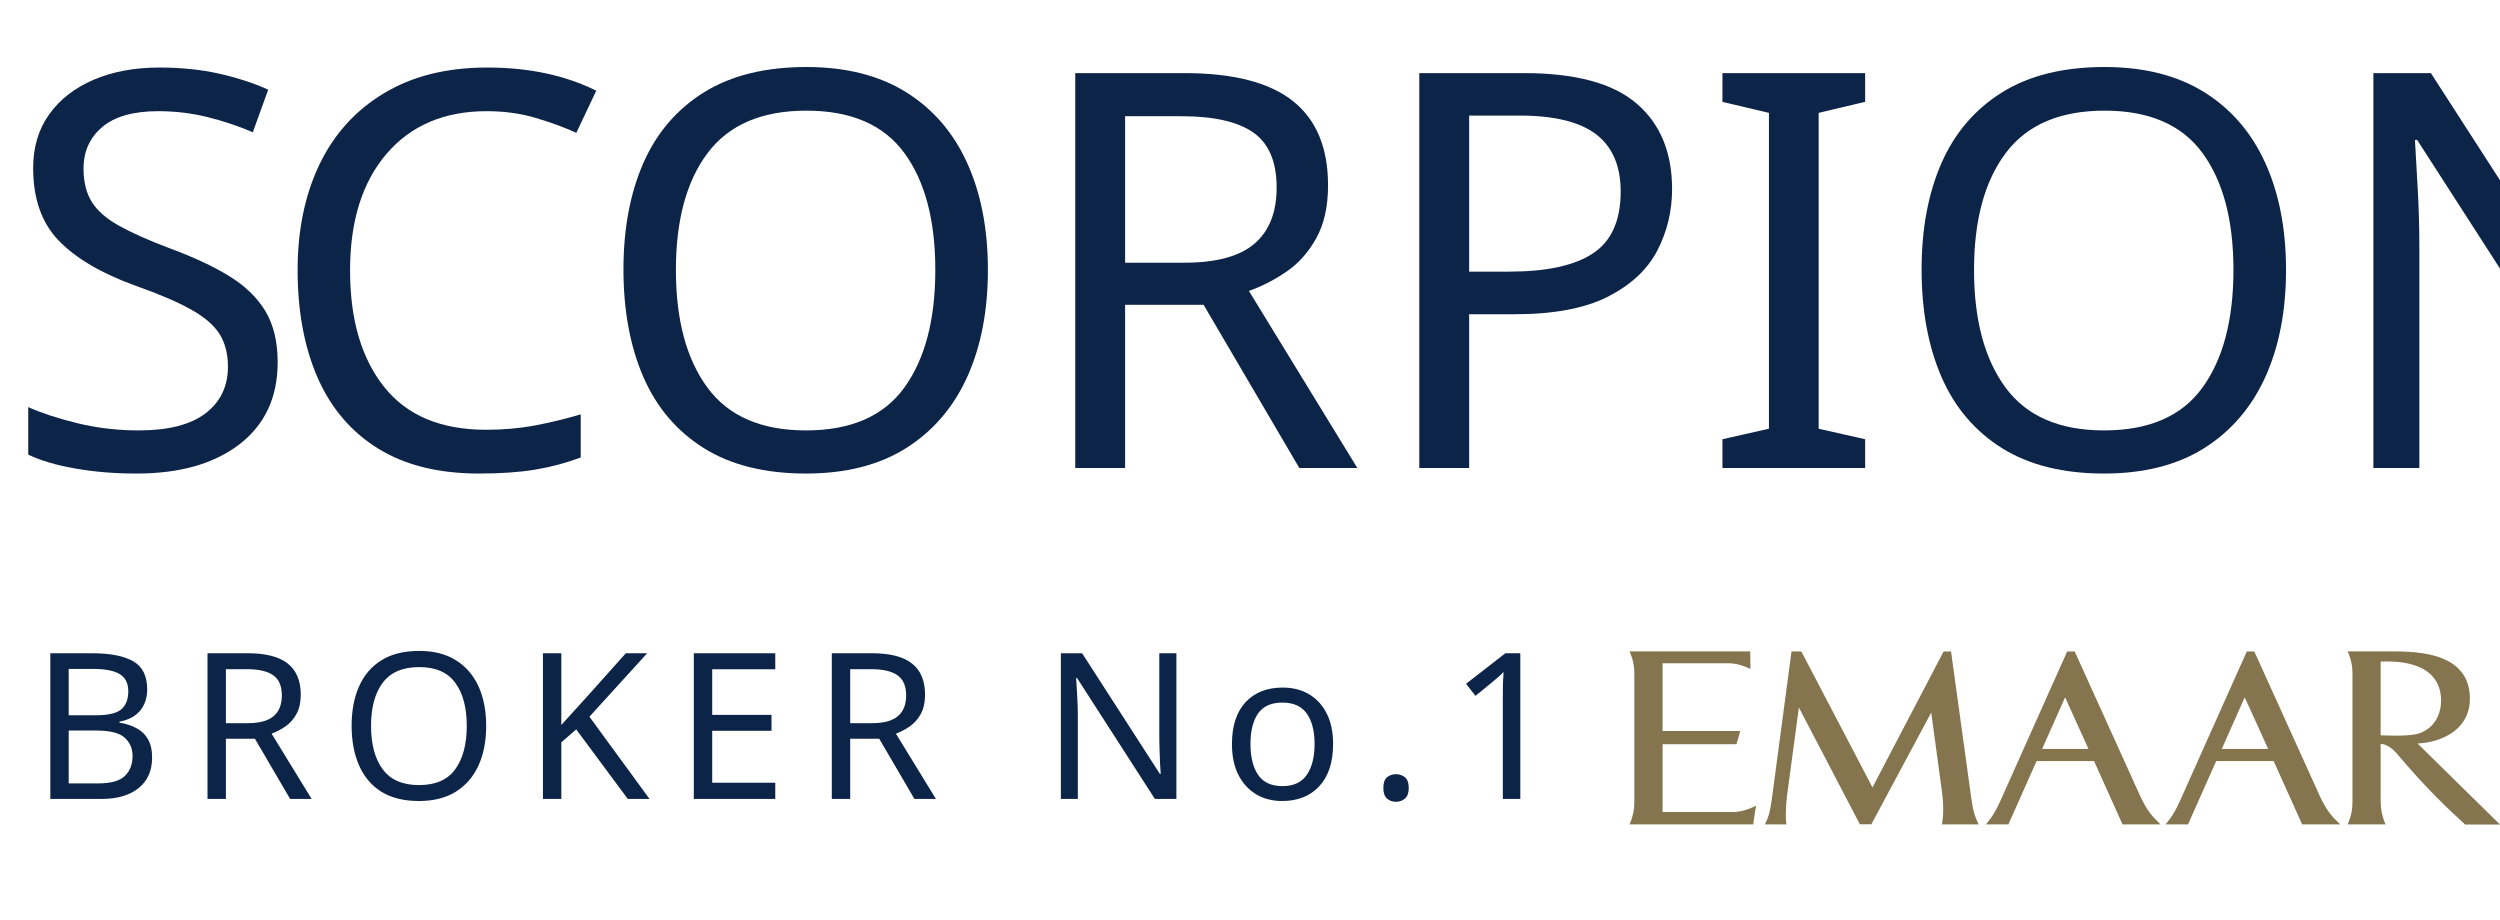
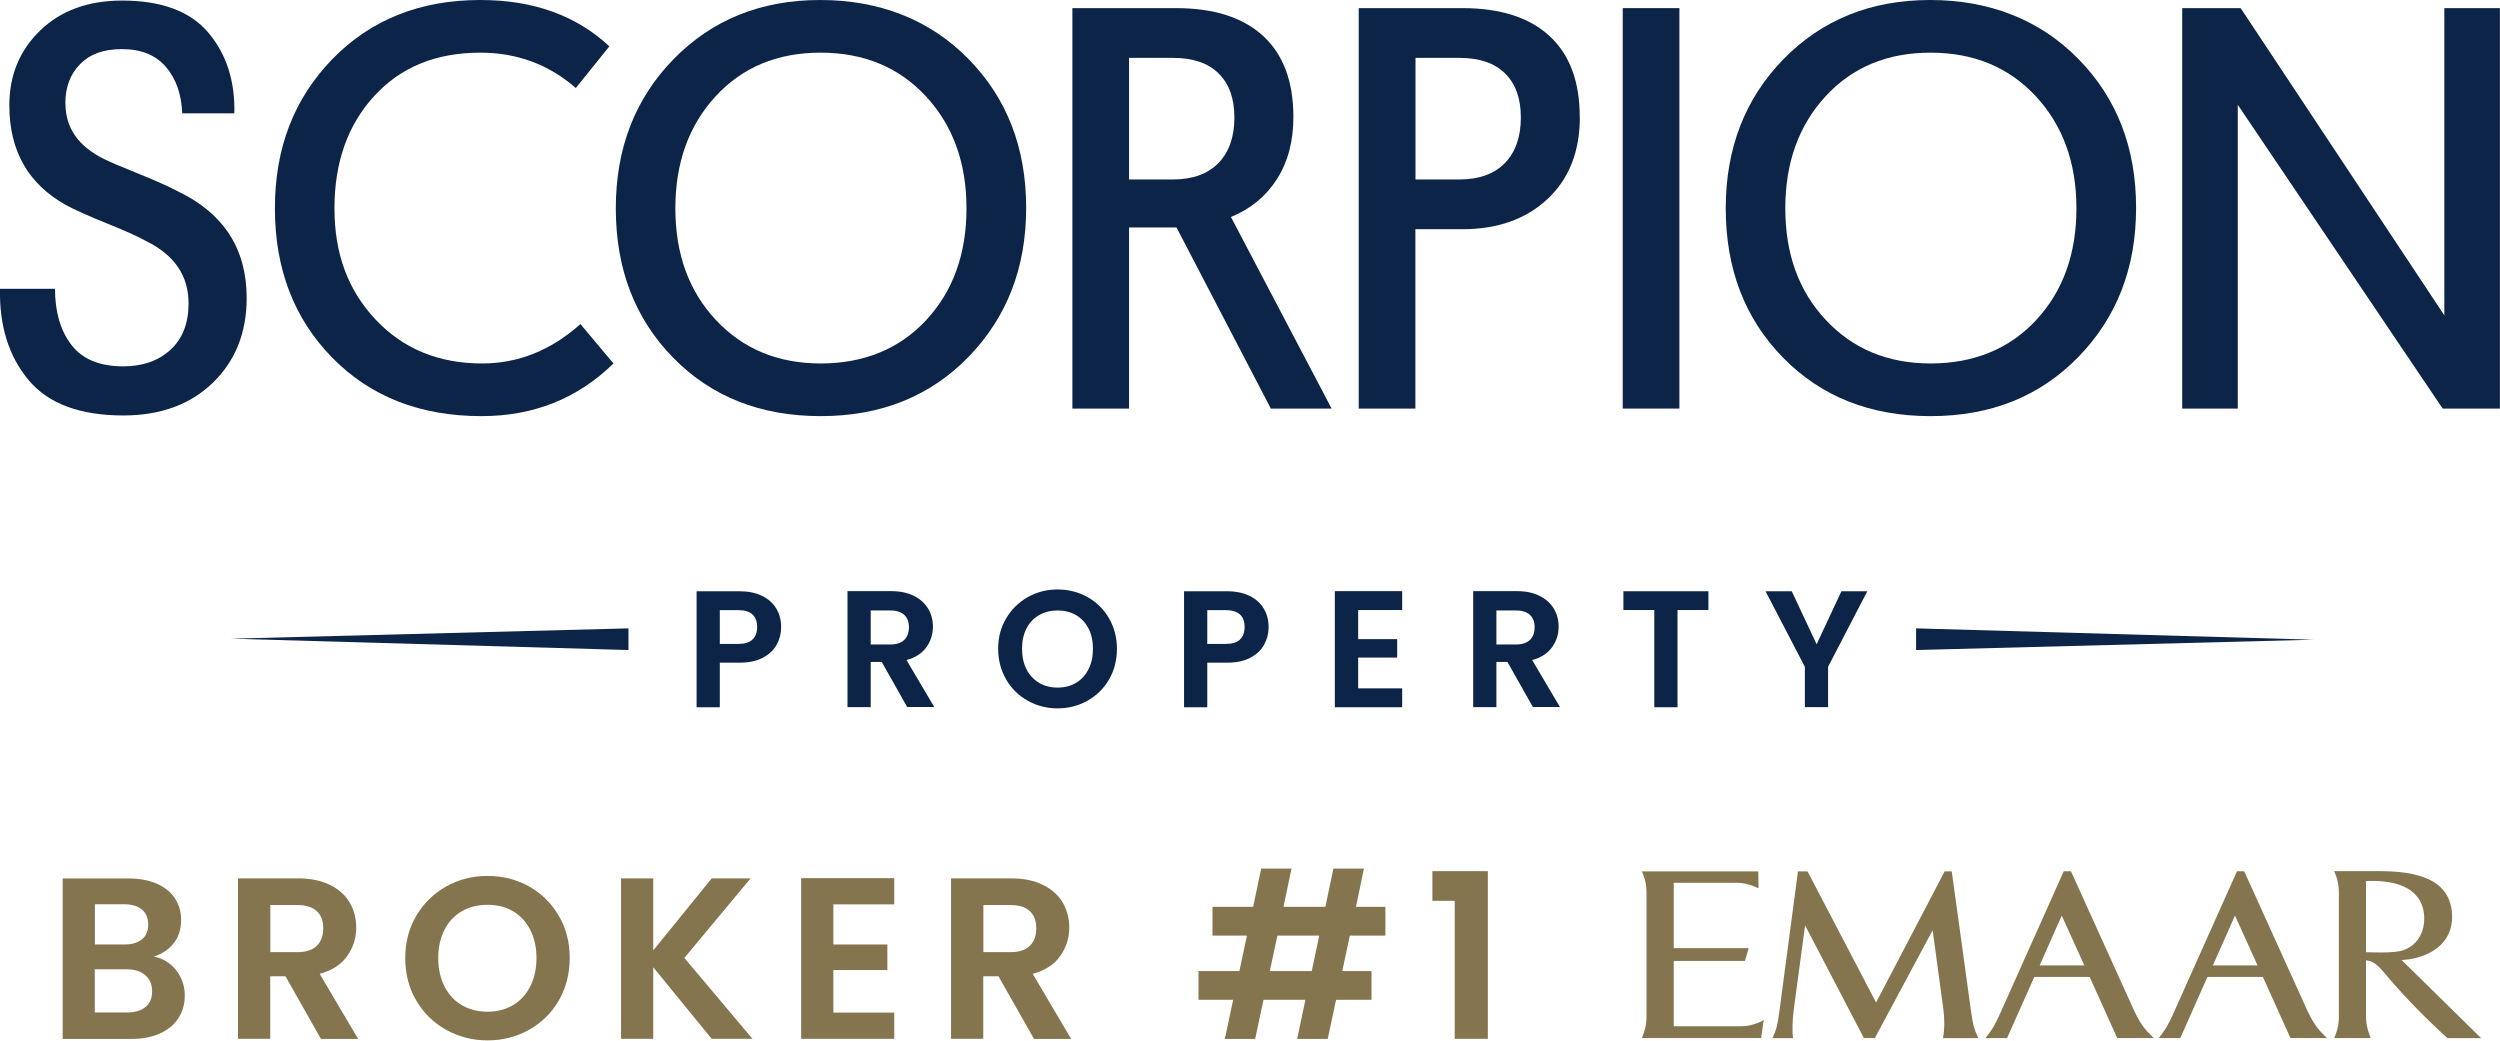
- <svg xmlns="http://www.w3.org/2000/svg" id="Capa_1" data-name="Capa 1" viewBox="0 0 301.62 110.99">
+ <svg xmlns="http://www.w3.org/2000/svg" id="Capa_1" data-name="Capa 1" viewBox="0 0 224.99 93.63">
  <defs>
    <style>
      .cls-1 {
-         font-family: Platform-Regular, Platform;
-         font-size: 66.73px;
-       }
- 
-       .cls-1, .cls-2 {
-         fill: #0d2449;
+         fill: #85754e;
      }

      .cls-2 {
-         font-family: Poppins-SemiBold, Poppins;
-         font-size: 24.63px;
-         letter-spacing: .12em;
-       }
- 
-       .cls-3 {
-         fill: #85754e;
-       }
- 
-       .cls-4 {
-         letter-spacing: -.03em;
-       }
- 
-       .cls-5 {
-         letter-spacing: 0em;
+         fill: #0d2449;
      }
    </style>
  </defs>
  <g>
-     <g>
-       <path class="cls-3" d="M234.29,99.46c.2-1.03,.2-2.48,.04-3.66l-1.33-9.83-7.23,13.48h-1.38l-7.36-14.09-1.43,10.66c-.15,1.23-.2,2.79-.07,3.44h-2.59c.5-1.07,.62-1.53,.86-3.28l2.34-17.58h1.19l8.58,16.4,8.58-16.4h.9l2.42,17.54c.24,1.75,.42,2.25,.9,3.32h-4.42Z" />
-       <path class="cls-3" d="M211.83,97.38l-.31,2.08h-14.92c.62-1.44,.58-2.25,.58-3.29v-14.29c0-1,.04-1.89-.58-3.29h14.56l.03,2.12c-.27-.11-.49-.21-.69-.3-.54-.2-1.22-.39-1.93-.39h-7.98v8.17h9.37l-.46,1.6h-8.91v8.18h8.45c1.43,.02,2.84-.78,2.84-.78l-.04,.18h.02Z" />
-       <path class="cls-3" d="M291.68,89.71l.87-.09c2.94-.43,5.44-2.14,5.44-5.31,0-6-7.22-5.72-10.27-5.72h-4.48c.62,1.39,.58,2.28,.58,3.28v14.3c0,1.04,.04,1.85-.58,3.29h4.56c-.58-1.44-.58-2.25-.58-3.29v-6.42c.44,.03,1.12,.17,2.07,1.3,3.36,4,6.04,6.52,8.12,8.43h4.21c-.41-.4-9.94-9.77-9.94-9.77m-4.46-.99v-8.9c6.55-.26,7.22,3,7.29,4.49,.06,1.55-.59,3.39-2.51,4.12h0s-.09,.03-.09,.03c-1.03,.45-4.69,.25-4.69,.25" />
-       <path class="cls-3" d="M279.89,96.06l-7.91-17.46h-.91l-8.03,17.96c-.61,1.34-.9,1.83-1.76,2.9h2.7l3.4-7.64h6.93l3.44,7.64h4.58c-1.21-1.17-1.61-1.7-2.45-3.41m-11.83-5.69l2.77-6.23,2.83,6.23h-5.6Z" />
-       <path class="cls-3" d="M258.22,96.06l-7.91-17.46h-.91l-8.03,17.96c-.61,1.34-.9,1.83-1.76,2.9h2.7l3.4-7.64h6.93l3.44,7.64h4.58c-1.21-1.17-1.61-1.7-2.45-3.41m-11.83-5.69l2.77-6.23,2.82,6.23h-5.6Z" />
-     </g>
-     <text class="cls-2" transform="translate(3.68 96.39)">
-       <tspan x="0" y="0">BROKER No.1</tspan>
-     </text>
+     <path class="cls-1" d="M174.86,93.42c.15-.74,.15-1.78,.03-2.63l-.96-7.07-5.2,9.7h-.99l-5.29-10.14-1.03,7.67c-.11,.88-.14,2-.05,2.48h-1.86c.36-.77,.45-1.1,.62-2.36l1.68-12.65h.86l6.17,11.8,6.17-11.8h.64l1.74,12.62c.17,1.26,.3,1.62,.65,2.39h-3.18Z" />
+     <path class="cls-1" d="M158.71,91.92l-.22,1.5h-10.73c.44-1.04,.42-1.62,.42-2.36v-10.28c0-.72,.03-1.36-.42-2.36h10.48l.02,1.52c-.2-.08-.35-.15-.5-.21-.39-.14-.88-.28-1.39-.28h-5.74v5.88h6.74l-.33,1.15h-6.41v5.88h6.08c1.03,.02,2.04-.56,2.04-.56l-.03,.13h.01Z" />
+     <path class="cls-1" d="M216.14,86.4l.63-.06c2.11-.31,3.91-1.54,3.91-3.82,0-4.32-5.19-4.12-7.39-4.12h-3.22c.44,1,.42,1.64,.42,2.36v10.29c0,.75,.03,1.33-.42,2.37h3.28c-.42-1.04-.42-1.62-.42-2.37v-4.62c.32,.02,.8,.12,1.49,.94,2.42,2.88,4.35,4.69,5.84,6.06h3.03c-.3-.29-7.15-7.03-7.15-7.03m-3.21-.71v-6.4c4.71-.19,5.19,2.16,5.24,3.23,.04,1.12-.42,2.44-1.81,2.97h0s-.07,.02-.07,.02c-.74,.32-3.38,.18-3.38,.18" />
+     <path class="cls-1" d="M207.66,90.97l-5.69-12.56h-.65l-5.78,12.92c-.44,.96-.65,1.32-1.26,2.09h1.94l2.44-5.5h4.99l2.48,5.5h3.29c-.87-.84-1.16-1.22-1.76-2.45m-8.51-4.09l1.99-4.48,2.03,4.48h-4.03Z" />
+     <path class="cls-1" d="M192.07,90.97l-5.69-12.56h-.65l-5.78,12.92c-.44,.96-.65,1.32-1.27,2.09h1.95l2.45-5.5h4.98l2.48,5.5h3.29c-.87-.84-1.16-1.22-1.76-2.45m-8.51-4.09l1.99-4.48,2.03,4.48h-4.03Z" />
  </g>
-   <text class="cls-1" transform="translate(0 56.46)">
-     <tspan class="cls-5" x="0" y="0">S</tspan>
-     <tspan class="cls-4" x="31.83" y="0">C</tspan>
-     <tspan x="71.14" y="0">ORPION</tspan>
-   </text>
+   <g>
+     <path class="cls-1" d="M15.84,87.3c.52,.66,.79,1.42,.79,2.28,0,.77-.19,1.45-.57,2.04-.38,.59-.93,1.05-1.65,1.38-.72,.33-1.57,.5-2.55,.5H5.64v-14.44h5.96c.98,0,1.82,.16,2.54,.48,.71,.32,1.25,.76,1.61,1.32,.37,.57,.55,1.21,.55,1.92,0,.84-.22,1.55-.67,2.11s-1.04,.97-1.79,1.2c.81,.15,1.48,.56,2.01,1.22Zm-7.3-2.3h2.65c.69,0,1.22-.16,1.59-.47s.56-.76,.56-1.33-.19-1.03-.56-1.34-.9-.48-1.59-.48h-2.65v3.62Zm4.56,5.63c.39-.33,.59-.8,.59-1.41s-.21-1.11-.62-1.46c-.41-.35-.97-.53-1.68-.53h-2.86v3.89h2.92c.7,0,1.25-.17,1.65-.5Z" />
+     <path class="cls-1" d="M28.88,93.49l-3.19-5.63h-1.37v5.63h-2.9v-14.44h5.42c1.12,0,2.07,.2,2.86,.59,.79,.39,1.38,.92,1.77,1.59,.39,.67,.59,1.42,.59,2.25,0,.95-.28,1.81-.83,2.58s-1.37,1.29-2.46,1.58l3.46,5.86h-3.35Zm-4.55-7.8h2.42c.79,0,1.37-.19,1.76-.57,.39-.38,.58-.91,.58-1.58s-.19-1.18-.58-1.54c-.39-.37-.97-.55-1.76-.55h-2.42v4.24Z" />
+     <path class="cls-1" d="M40.15,92.68c-1.13-.63-2.03-1.51-2.69-2.64-.66-1.12-.99-2.4-.99-3.82s.33-2.67,.99-3.8c.66-1.12,1.56-2,2.69-2.64s2.37-.95,3.73-.95,2.61,.32,3.74,.95c1.12,.63,2.01,1.51,2.67,2.64,.66,1.12,.98,2.39,.98,3.8s-.33,2.69-.98,3.82-1.55,2-2.68,2.64c-1.13,.63-2.37,.95-3.73,.95s-2.59-.32-3.73-.95Zm6.02-2.22c.66-.39,1.18-.96,1.55-1.69,.37-.73,.56-1.58,.56-2.55s-.19-1.81-.56-2.54c-.37-.72-.89-1.28-1.55-1.67-.66-.39-1.43-.58-2.3-.58s-1.64,.19-2.31,.58c-.67,.39-1.19,.94-1.56,1.67-.37,.72-.56,1.57-.56,2.54s.19,1.81,.56,2.55c.37,.73,.89,1.29,1.56,1.69,.67,.39,1.44,.59,2.31,.59s1.63-.2,2.3-.59Z" />
+     <path class="cls-1" d="M64.05,93.49l-5.26-6.44v6.44h-2.9v-14.44h2.9v6.48l5.26-6.48h3.5l-5.96,7.16,6.13,7.28h-3.66Z" />
+     <path class="cls-1" d="M75,81.38v3.62h4.86v2.3h-4.86v3.83h5.48v2.36h-8.38v-14.46h8.38v2.36h-5.48Z" />
+     <path class="cls-1" d="M93.05,93.49l-3.19-5.63h-1.37v5.63h-2.9v-14.44h5.42c1.12,0,2.07,.2,2.86,.59,.79,.39,1.38,.92,1.77,1.59,.39,.67,.59,1.42,.59,2.25,0,.95-.28,1.81-.83,2.58s-1.37,1.29-2.46,1.58l3.46,5.86h-3.35Zm-4.55-7.8h2.42c.79,0,1.37-.19,1.76-.57,.39-.38,.58-.91,.58-1.58s-.19-1.18-.58-1.54c-.39-.37-.97-.55-1.76-.55h-2.42v4.24Z" />
+     <path class="cls-1" d="M121.48,84.2l-.68,3.19h2.63v2.59h-3.19l-.75,3.52h-2.75l.74-3.52h-3.77l-.75,3.52h-2.73l.75-3.52h-3.12v-2.59h3.68l.68-3.19h-3.1v-2.59h3.66l.72-3.44h2.73l-.72,3.44h3.77l.72-3.44h2.75l-.72,3.44h2.65v2.59h-3.21Zm-2.75,0h-3.77l-.68,3.19h3.77l.68-3.19Z" />
+     <path class="cls-1" d="M128.91,81.07v-2.67h4.99v15.09h-2.98v-12.42h-2.01Z" />
+   </g>
+   <g>
+     <path class="cls-2" d="M69.9,58.01c-.26,.49-.68,.88-1.24,1.18-.56,.3-1.27,.45-2.13,.45h-1.75v4.01h-2.09v-10.44h3.84c.81,0,1.5,.14,2.06,.42,.57,.28,.99,.66,1.28,1.15s.43,1.04,.43,1.66c0,.56-.13,1.08-.4,1.57Zm-2.18-.46c.28-.26,.42-.64,.42-1.11,0-1.02-.57-1.53-1.7-1.53h-1.66v3.04h1.66c.58,0,1.01-.13,1.29-.4Z" />
+     <path class="cls-2" d="M81.65,63.64l-2.3-4.07h-.99v4.07h-2.09v-10.44h3.92c.81,0,1.5,.14,2.06,.43,.57,.28,.99,.67,1.28,1.15s.43,1.02,.43,1.62c0,.69-.2,1.31-.6,1.86-.4,.55-.99,.93-1.78,1.14l2.5,4.23h-2.42Zm-3.29-5.64h1.75c.57,0,.99-.14,1.27-.41,.28-.27,.42-.66,.42-1.14s-.14-.85-.42-1.11c-.28-.26-.7-.4-1.27-.4h-1.75v3.07Z" />
+     <path class="cls-2" d="M92.49,63.06c-.82-.46-1.47-1.09-1.94-1.91s-.72-1.73-.72-2.76,.24-1.93,.72-2.74,1.13-1.45,1.94-1.91c.82-.46,1.71-.69,2.69-.69s1.89,.23,2.7,.69c.81,.46,1.46,1.09,1.93,1.91,.47,.81,.71,1.73,.71,2.74s-.24,1.95-.71,2.76c-.47,.81-1.12,1.45-1.94,1.91-.82,.46-1.71,.69-2.69,.69s-1.87-.23-2.69-.69Zm4.35-1.61c.48-.28,.85-.69,1.12-1.22s.4-1.14,.4-1.84-.13-1.31-.4-1.83-.64-.92-1.12-1.2c-.48-.28-1.03-.42-1.66-.42s-1.18,.14-1.67,.42-.86,.68-1.13,1.2-.4,1.13-.4,1.83,.13,1.31,.4,1.84,.65,.93,1.13,1.22,1.04,.43,1.67,.43,1.18-.14,1.66-.43Z" />
+     <path class="cls-2" d="M113.77,58.01c-.26,.49-.68,.88-1.24,1.18-.56,.3-1.27,.45-2.13,.45h-1.75v4.01h-2.09v-10.44h3.84c.81,0,1.5,.14,2.06,.42,.57,.28,.99,.66,1.28,1.15s.43,1.04,.43,1.66c0,.56-.13,1.08-.4,1.57Zm-2.18-.46c.28-.26,.42-.64,.42-1.11,0-1.02-.57-1.53-1.7-1.53h-1.66v3.04h1.66c.58,0,1.01-.13,1.29-.4Z" />
+     <path class="cls-2" d="M122.23,54.9v2.62h3.51v1.66h-3.51v2.77h3.96v1.7h-6.06v-10.45h6.06v1.7h-3.96Z" />
+     <path class="cls-2" d="M137.96,63.64l-2.3-4.07h-.99v4.07h-2.09v-10.44h3.92c.81,0,1.5,.14,2.06,.43,.57,.28,.99,.67,1.28,1.15s.43,1.02,.43,1.62c0,.69-.2,1.31-.6,1.86-.4,.55-.99,.93-1.78,1.14l2.5,4.23h-2.42Zm-3.29-5.64h1.75c.57,0,.99-.14,1.27-.41,.28-.27,.42-.66,.42-1.14s-.14-.85-.42-1.11c-.28-.26-.7-.4-1.27-.4h-1.75v3.07Z" />
+     <path class="cls-2" d="M153.75,53.21v1.69h-2.78v8.75h-2.09v-8.75h-2.78v-1.69h7.66Z" />
+     <path class="cls-2" d="M168.05,53.21l-3.53,6.8v3.63h-2.09v-3.63l-3.54-6.8h2.36l2.24,4.77,2.23-4.77h2.33Z" />
+   </g>
+   <g>
+     <path class="cls-2" d="M5.89,9.32c0,2.19,1.16,3.85,3.49,5,.49,.24,1.5,.68,3.05,1.3,1.54,.62,2.75,1.16,3.62,1.62,4.1,1.98,6.15,5.17,6.15,9.58,0,3.12-1.02,5.67-3.05,7.63-2.03,1.96-4.71,2.94-8.05,2.94-3.92,0-6.77-1.07-8.54-3.2C.79,32.06-.07,29.32,0,25.99H4.95c0,2.08,.49,3.77,1.48,5.05,.99,1.29,2.54,1.93,4.66,1.93,1.74,0,3.15-.49,4.24-1.48,1.09-.99,1.64-2.39,1.64-4.19,0-2.5-1.29-4.37-3.85-5.62-.76-.42-1.94-.95-3.54-1.59-1.6-.64-2.81-1.19-3.65-1.64C2.54,16.56,.84,13.58,.84,9.48c0-2.71,.93-4.96,2.79-6.75C5.48,.95,7.94,.05,10.99,.05c3.54,0,6.13,.96,7.76,2.89,1.63,1.93,2.41,4.35,2.34,7.26h-4.69c-.07-1.74-.56-3.13-1.48-4.19-.92-1.06-2.23-1.59-3.93-1.59s-2.89,.45-3.78,1.35c-.89,.9-1.33,2.08-1.33,3.54Z" />
+     <path class="cls-2" d="M52.24,29.17l2.97,3.54c-3.23,3.16-7.19,4.74-11.87,4.74-5.52,0-10-1.75-13.44-5.26-3.44-3.51-5.16-7.99-5.16-13.44s1.73-9.89,5.18-13.44c3.45-3.54,7.89-5.31,13.31-5.31,4.76,0,8.63,1.39,11.61,4.17l-3.02,3.75c-2.43-2.12-5.3-3.18-8.59-3.18-3.99,0-7.18,1.3-9.56,3.91-2.38,2.6-3.57,5.97-3.57,10.1s1.24,7.4,3.72,10.03c2.48,2.62,5.67,3.93,9.56,3.93,3.26,0,6.21-1.18,8.85-3.54Z" />
+     <path class="cls-2" d="M55.42,18.75c0-5.42,1.74-9.89,5.21-13.44,3.47-3.54,7.86-5.31,13.18-5.31s9.86,1.76,13.33,5.29c3.47,3.52,5.21,8,5.21,13.41s-1.73,9.85-5.18,13.41c-3.46,3.56-7.89,5.34-13.31,5.34s-9.84-1.75-13.28-5.26c-3.44-3.51-5.16-7.99-5.16-13.44Zm8.98-10.08c-2.41,2.62-3.62,5.98-3.62,10.08s1.21,7.45,3.65,10.05c2.43,2.6,5.57,3.91,9.43,3.91s7.09-1.3,9.5-3.91c2.41-2.6,3.62-5.95,3.62-10.05s-1.22-7.46-3.65-10.08c-2.43-2.62-5.59-3.93-9.48-3.93s-7.04,1.31-9.45,3.93Z" />
+     <path class="cls-2" d="M116.4,10.52c0,2.19-.49,4.05-1.48,5.6-.99,1.55-2.37,2.68-4.14,3.41l9.06,17.24h-5.47l-8.49-16.3h-4.27v16.3h-5.1V.73h9.32c3.4,0,6.02,.83,7.84,2.5,1.82,1.67,2.73,4.1,2.73,7.29Zm-10.83-5.31h-3.96v10.94h3.96c1.77,0,3.13-.5,4.09-1.48,.95-.99,1.43-2.35,1.43-4.09s-.47-3.02-1.41-3.96-2.31-1.41-4.11-1.41Z" />
+     <path class="cls-2" d="M142.18,10.52c0,3.12-.97,5.59-2.92,7.4-1.94,1.81-4.5,2.71-7.66,2.71h-4.22v16.14h-5.1V.73h9.32c3.4,0,6.02,.83,7.84,2.5,1.82,1.67,2.73,4.1,2.73,7.29Zm-10.83-5.31h-3.96v10.94h3.96c1.77,0,3.13-.5,4.09-1.48,.95-.99,1.43-2.35,1.43-4.09s-.47-3.02-1.41-3.96-2.31-1.41-4.11-1.41Z" />
+     <path class="cls-2" d="M151.14,.73V36.77h-5.1V.73h5.1Z" />
+     <path class="cls-2" d="M155.31,18.75c0-5.42,1.74-9.89,5.21-13.44,3.47-3.54,7.86-5.31,13.18-5.31s9.86,1.76,13.33,5.29c3.47,3.52,5.21,8,5.21,13.41s-1.73,9.85-5.18,13.41c-3.46,3.56-7.89,5.34-13.31,5.34s-9.84-1.75-13.28-5.26c-3.44-3.51-5.16-7.99-5.16-13.44Zm8.98-10.08c-2.41,2.62-3.62,5.98-3.62,10.08s1.21,7.45,3.65,10.05c2.43,2.6,5.57,3.91,9.43,3.91s7.09-1.3,9.5-3.91c2.41-2.6,3.62-5.95,3.62-10.05s-1.22-7.46-3.65-10.08c-2.43-2.62-5.59-3.93-9.48-3.93s-7.04,1.31-9.45,3.93Z" />
+     <path class="cls-2" d="M219.83,36.77l-18.44-27.34v27.34h-5V.73h5.26l18.33,27.65V.73h5V36.77h-5.16Z" />
+   </g>
+   <polygon class="cls-2" points="172.44 56.55 172.44 58.5 208.21 57.57 172.44 56.55" />
+   <polygon class="cls-2" points="56.56 58.5 56.56 56.55 20.79 57.48 56.56 58.5" />
</svg>
